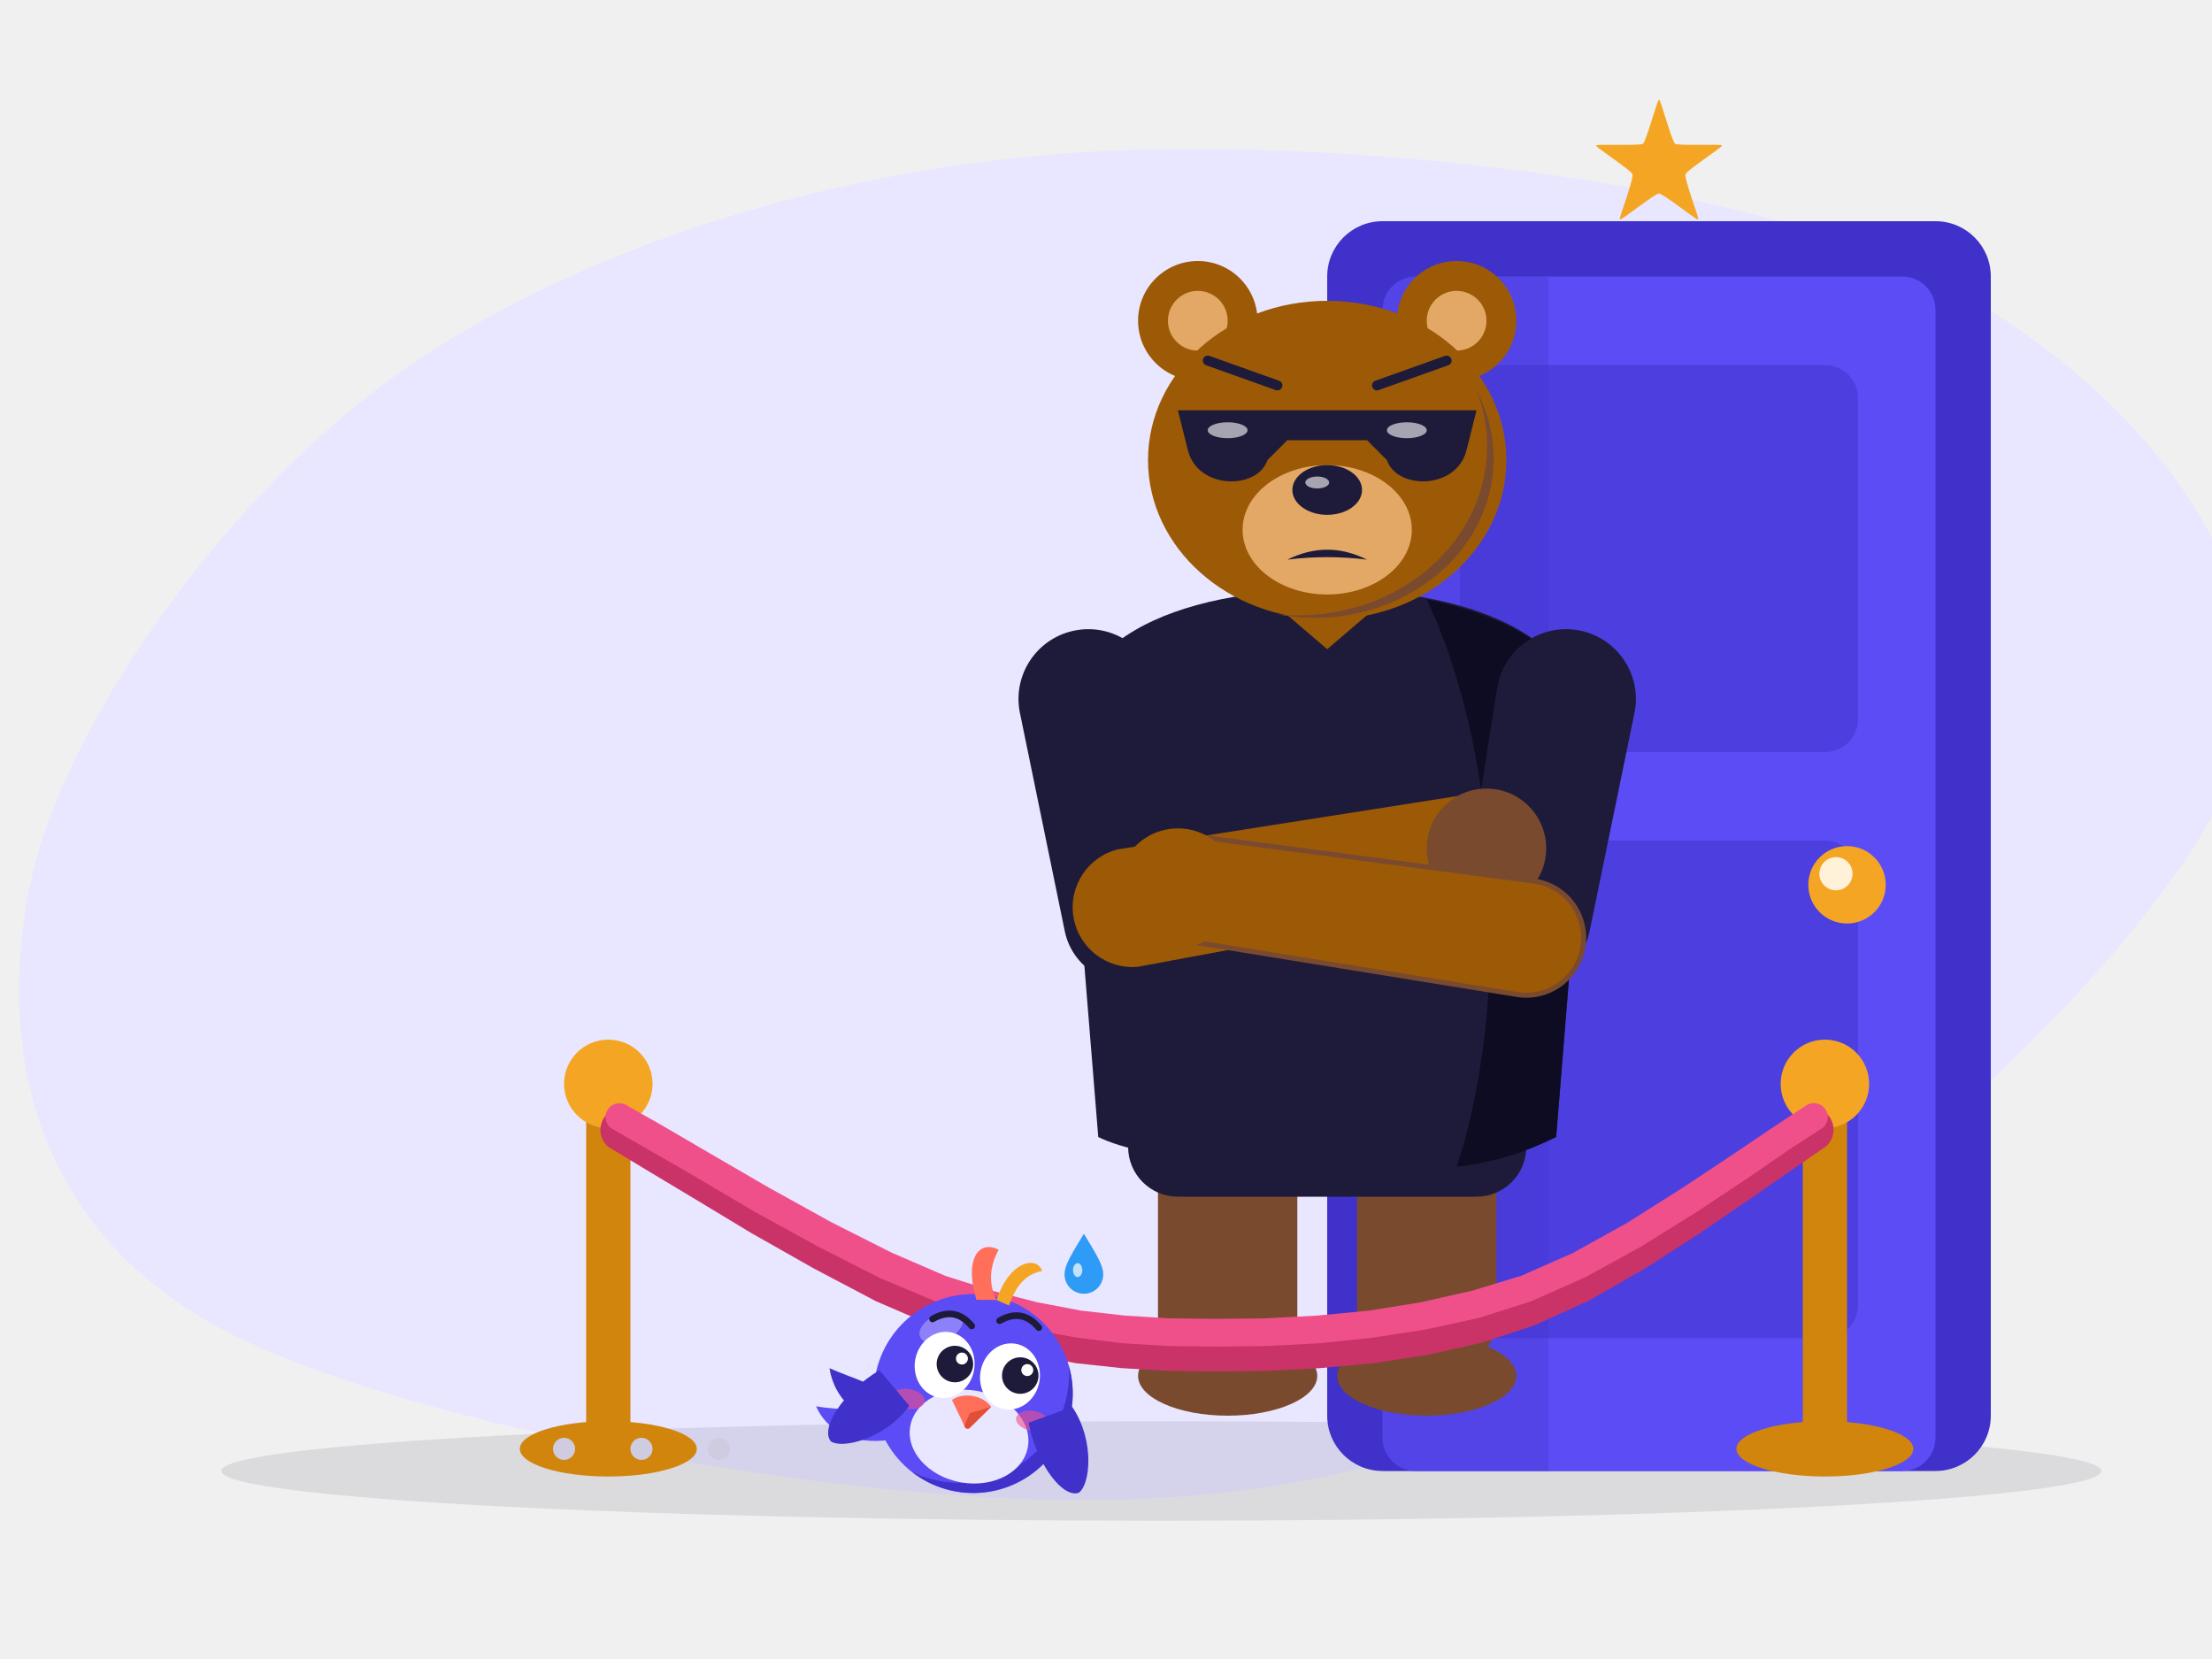
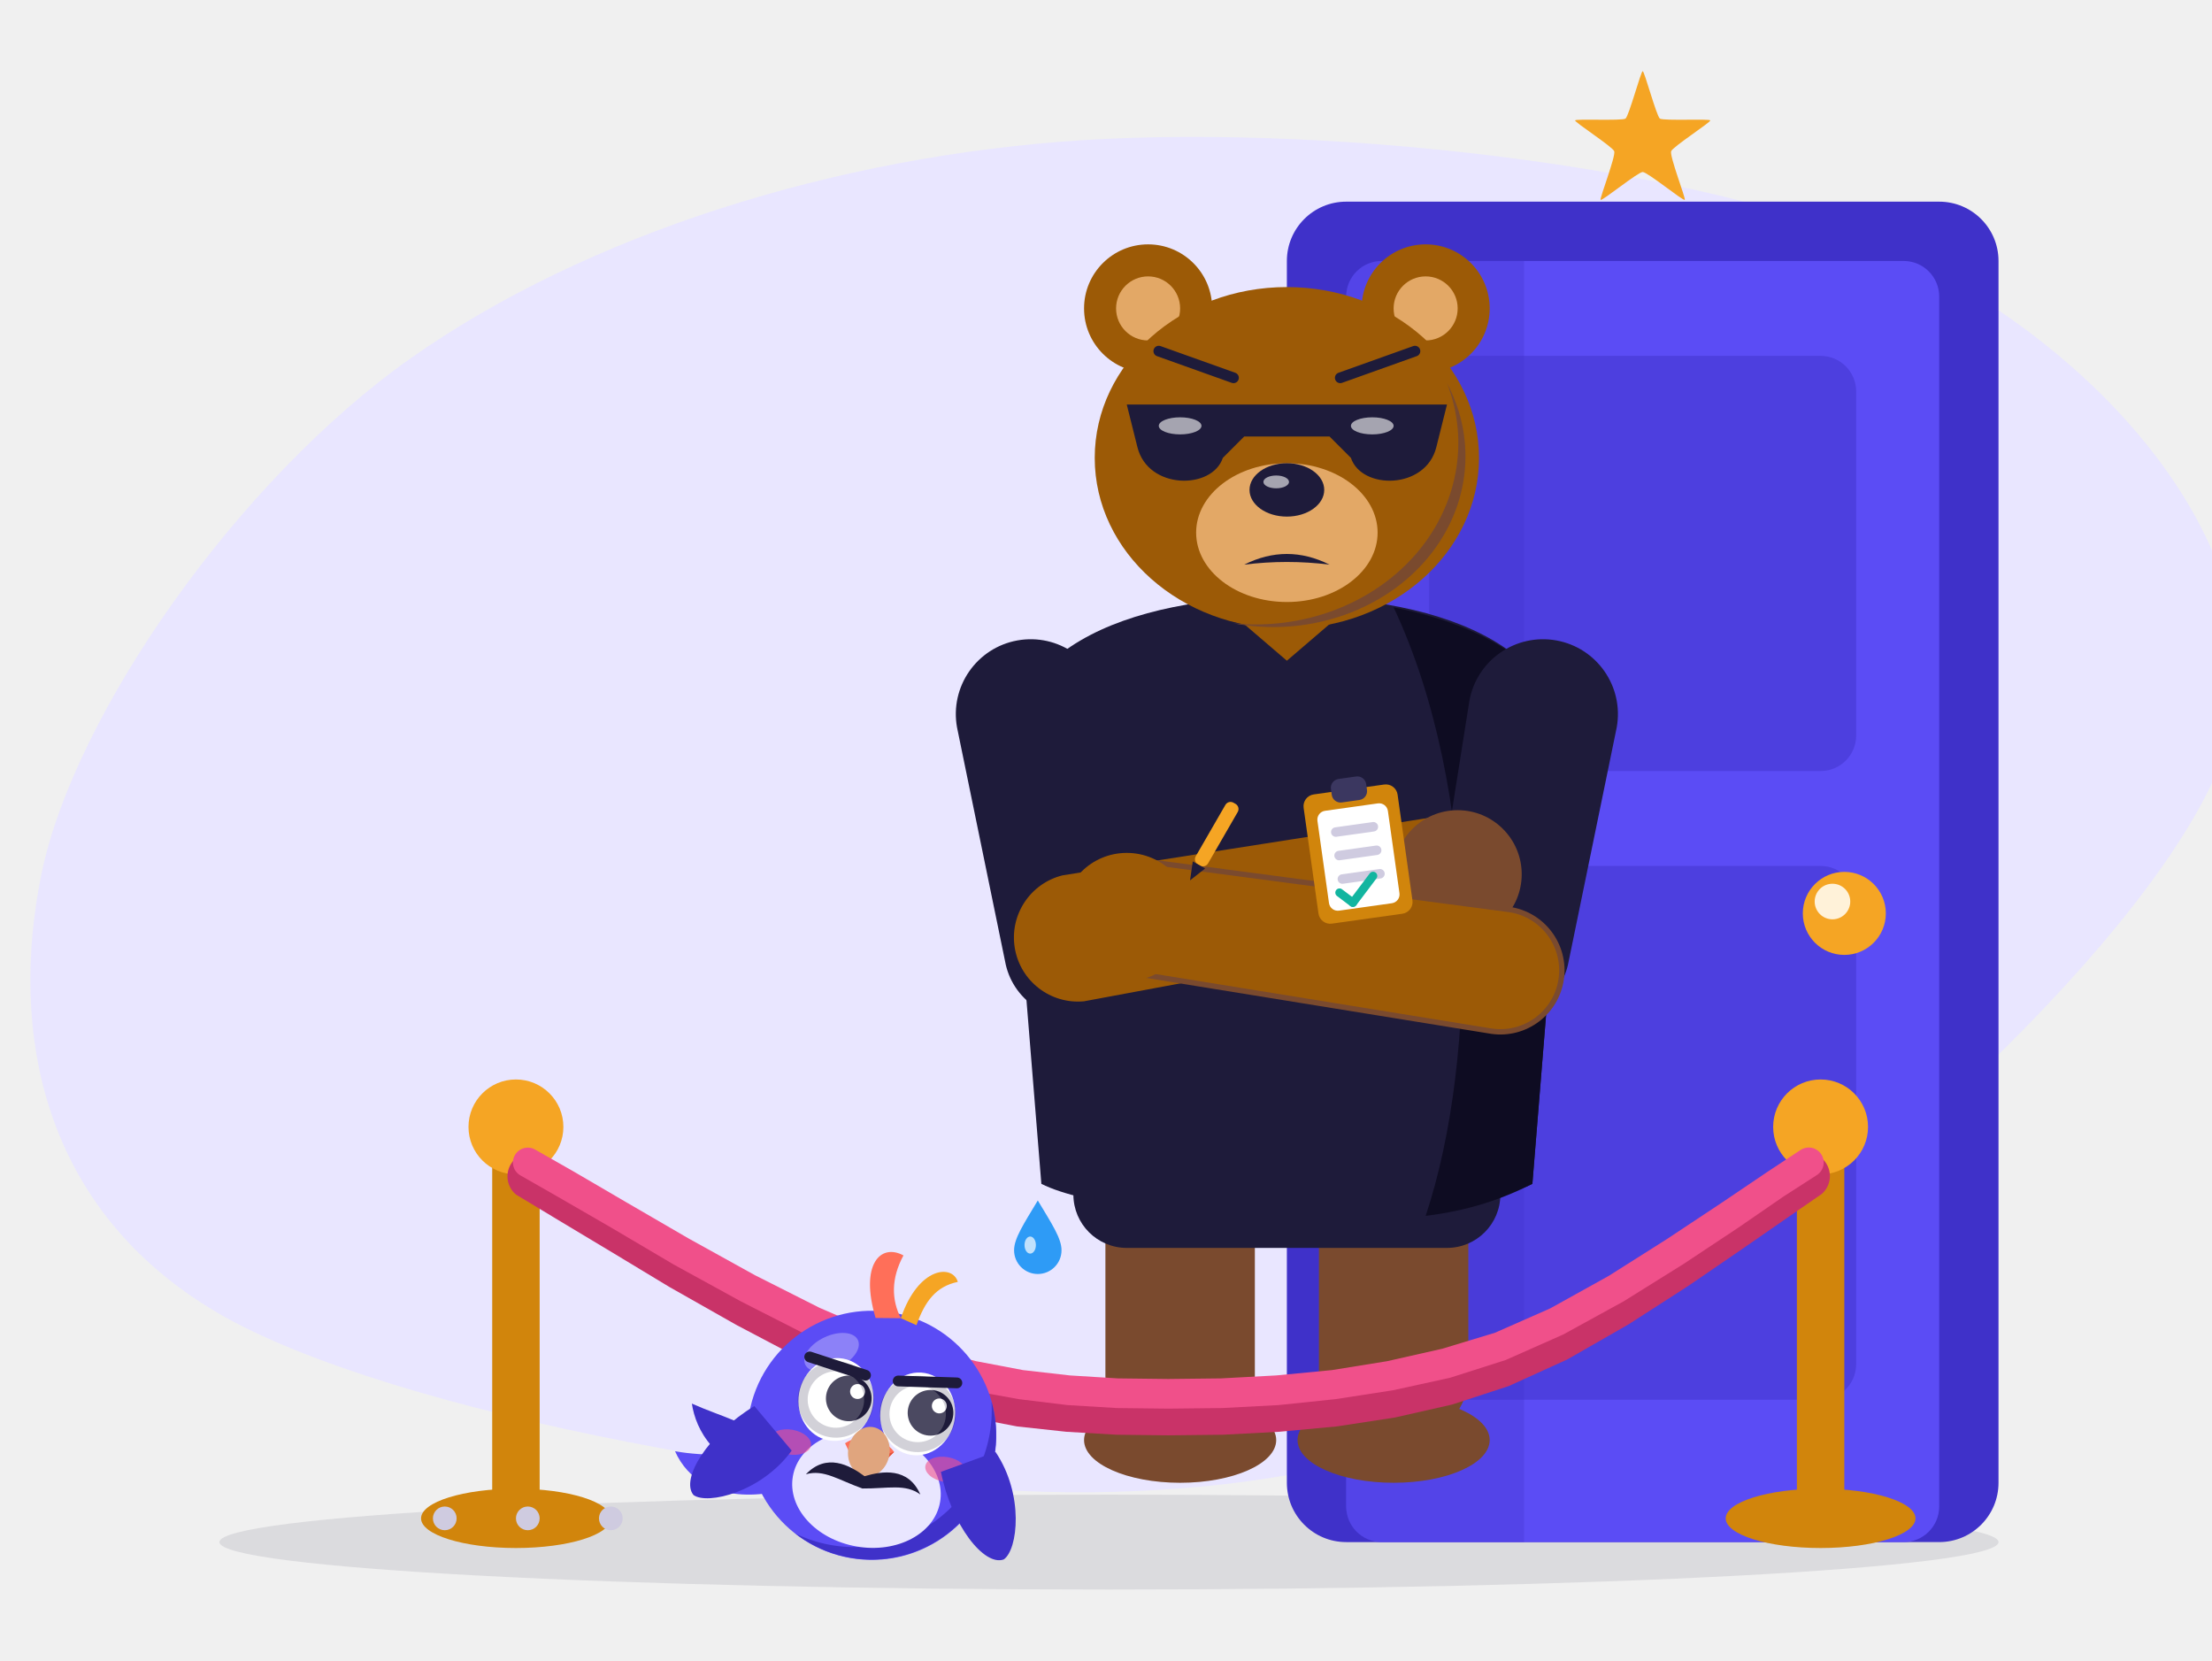
- <svg xmlns="http://www.w3.org/2000/svg" viewBox="0 0 400 300">
-   <path d="M406.1 132.3C399.6 163.4 344.2 213.1 309.4 236.3C274.6 259.4 242.7 270.9 197.3 271.3C152 271.7 69.5 257.5 37.5 238.9C5.5 220.3 -0.5 188.5 5.5 159.8C11.4 131.1 41.3 88.8 73.1 66.8C104.9 44.7 150.4 30.3 196.3 27.5C242.2 24.7 313.7 32.4 348.7 49.9C383.6 67.3 412.6 101.3 406.1 132.3Z" fill="#E9E6FF" />
-   <ellipse cx="210" cy="266" rx="170" ry="9" fill="#1E1B3A" opacity="0.1" />
+ <svg xmlns="http://www.w3.org/2000/svg" viewBox="23 6 373 280">
+   <path d="M399.7 127.6C393.6 156.6 342.6 203.1 310.5 224.8C278.4 246.5 248.9 257.1 207.1 257.6C165.2 258 89.1 244.6 59.6 227.3C30.1 209.9 24.5 180.1 30 153.3C35.5 126.5 63.1 86.9 92.4 66.3C121.7 45.7 163.7 32.2 206.1 29.6C248.5 27 314.4 34.2 346.7 50.5C378.9 66.8 405.7 98.5 399.7 127.6Z" fill="#E9E6FF" />
+   <ellipse cx="210" cy="266" rx="150" ry="8" fill="#1E1B3A" opacity="0.1" />
  <rect x="240" y="40" width="120" height="226" rx="10" fill="#3F31C9" />
  <rect x="250" y="50" width="100" height="216" rx="6" fill="#5B4CF5" />
  <rect x="250" y="50" width="30" height="216" fill="#3F31C9" opacity="0.3" />
  <rect x="264" y="66" width="72" height="70" rx="6" fill="#3F31C9" opacity="0.5" />
  <rect x="264" y="152" width="72" height="90" rx="6" fill="#3F31C9" opacity="0.5" />
  <circle cx="334" cy="160" r="7" fill="#F5A524" />
  <circle cx="332" cy="158" r="3" fill="#FFF2D9" />
  <path d="M300 18C300.3 18 302.3 25.5 302.9 26C303.6 26.4 311.3 26 311.4 26.3C311.5 26.6 305 30.8 304.8 31.5C304.5 32.3 307.3 39.5 307.1 39.7C306.8 39.9 300.8 35 300 35C299.2 35 293.2 39.9 292.9 39.7C292.7 39.5 295.5 32.3 295.2 31.5C295 30.8 288.5 26.6 288.6 26.3C288.7 26 296.4 26.4 297.1 26C297.7 25.5 299.7 18 300 18Z" fill="#F5A524" />
  <g transform="translate(240 166) scale(0.9)">
    <rect x="-34" y="40" width="28" height="52" rx="12" fill="#7A4A2E" />
    <rect x="6" y="40" width="28" height="52" rx="12" fill="#7A4A2E" />
    <ellipse cx="-20" cy="92" rx="18" ry="8" fill="#7A4A2E" />
    <ellipse cx="20" cy="92" rx="18" ry="8" fill="#7A4A2E" />
    <rect x="-40" y="30" width="80" height="26" rx="10" fill="#1E1B3A" />
    <path d="M-52-30C-56-56-30-66 0-66C30-66 56-56 52-30L46 44C30 52-30 52-46 44Z" fill="#1E1B3A" />
    <path d="M20-64C40-60 56-50 52-30L46 44C40 47 34 49 26 50C36 20 36-30 20-64Z" fill="#0E0C22" />
    <path d="M-14-66L14-66 0-54Z" fill="#9C5A06" />
    <path d="M-61.8 -41.5L-52.8 2.3A13 13 0 0 0 -27.2 -2.3L-34.2 -46.5A14 14 0 0 0 -61.8 -41.5Z" fill="#1E1B3A" />
    <path d="M34.2 -46.5L27.2 -2.3A13 13 0 0 0 52.8 2.3L61.8 -41.5A14 14 0 0 0 34.2 -46.5Z" fill="#1E1B3A" />
    <path d="M-38 9.8L31.9 -3.2A11 11 0 0 0 28.1 -24.8L-42 -13.8A12 12 0 0 0 -38 9.8Z" fill="#9C5A06" />
    <circle cx="32" cy="-14" r="12" fill="#7A4A2E" />
    <path d="M41.7 -7.9L-26.4 -16.9A11 11 0 0 0 -29.6 4.9L38.3 15.9A12 12 0 0 0 41.7 -7.9Z" fill="#7A4A2E" />
    <path d="M41.6 -6.9L-26.5 -15.9A10 10 0 0 0 -29.5 3.9L38.4 14.9A11 11 0 0 0 41.6 -6.9Z" fill="#9C5A06" />
    <circle cx="-30" cy="-6" r="12" fill="#9C5A06" />
    <g transform="translate(0 -92)">
      <circle cx="-26" cy="-28" r="12" fill="#9C5A06" />
      <circle cx="26" cy="-28" r="12" fill="#9C5A06" />
      <circle cx="-26" cy="-28" r="6" fill="#E3A866" />
      <circle cx="26" cy="-28" r="6" fill="#E3A866" />
      <ellipse cx="0" cy="0" rx="36" ry="32" fill="#9C5A06" />
      <path d="M30-14A36 32 0 0 1-10 31A38 34 0 0 0 30-14Z" fill="#7A4A2E" />
      <ellipse cx="0" cy="14" rx="17" ry="13" fill="#E3A866" />
      <ellipse cx="0" cy="6" rx="7" ry="5" fill="#1E1B3A" />
      <ellipse cx="-2" cy="4.5" rx="2.4" ry="1.2" fill="#FFFFFF" opacity="0.6" />
      <path d="M-8 20Q0 16 8 20Q0 19-8 20Z" fill="#1E1B3A" />
      <path d="M-30-10L30-10 28-2C26 6 14 6 12 0L8-4-8-4-12 0C-14 6-26 6-28-2Z" fill="#1E1B3A" />
      <ellipse cx="-20" cy="-6" rx="4" ry="1.6" fill="#FFFFFF" opacity="0.6" />
      <ellipse cx="16" cy="-6" rx="4" ry="1.6" fill="#FFFFFF" opacity="0.6" />
      <path d="M-24 -20 L-10 -15" fill="none" stroke="#1E1B3A" stroke-width="2" stroke-linecap="round" stroke-linejoin="round" />
      <path d="M24 -20 L10 -15" fill="none" stroke="#1E1B3A" stroke-width="2" stroke-linecap="round" stroke-linejoin="round" />
    </g>
  </g>
+   <g transform="translate(252 150) rotate(-8)">
+     <rect x="-8" y="-11" width="16" height="22" rx="2" fill="#D1850C" />
+     <rect x="-6" y="-8" width="12" height="17" rx="1.5" fill="#FFFFFF" />
+     <rect x="-3" y="-13" width="6" height="4" rx="1.5" fill="#3B3760" />
+     <rect x="-4" y="-5" width="8" height="1.6" rx="0.8" fill="#CFCBE0" />
+     <rect x="-4" y="-1" width="8" height="1.6" rx="0.8" fill="#CFCBE0" />
+     <rect x="-4" y="3" width="8" height="1.6" rx="0.8" fill="#CFCBE0" />
+     <path d="M-4.5 6.5L-2.5 8.5A0.7 0.7 0 0 0 -1.5 7.5L-3.5 5.5A0.7 0.7 0 0 0 -4.5 6.5Z" fill="#12B5A0" />
+     <path d="M-1.5 8.5L2.5 4.5A0.7 0.7 0 0 0 1.5 3.5L-2.5 7.5A0.7 0.7 0 0 0 -1.5 8.5Z" fill="#12B5A0" />
+   </g>
+   <g transform="translate(226 150) rotate(30)">
+     <rect x="-1" y="-10" width="2.4" height="12" rx="1" fill="#F5A524" />
+     <path d="M-1 2L1.4 2 0.2 5Z" fill="#1E1B3A" />
+   </g>
  <rect x="106" y="198" width="8" height="64" rx="4" fill="#D1850C" />
  <circle cx="110" cy="196" r="8" fill="#F5A524" />
  <ellipse cx="110" cy="262" rx="16" ry="5" fill="#D1850C" />
  <rect x="326" y="198" width="8" height="64" rx="4" fill="#D1850C" />
  <circle cx="330" cy="196" r="8" fill="#F5A524" />
  <ellipse cx="330" cy="262" rx="16" ry="5" fill="#D1850C" />
  <path d="M110 207.4 116.3 211.2 125.3 216.6 135.9 223 147.2 229.4 158.4 235.3 168.6 239.7 177.6 242.7 186.2 244.9 194.5 246.5 202.8 247.4 211.3 247.9 220 248 229.2 247.9 238.7 247.4 248.4 246.5 258.2 245 267.9 242.8 277.4 239.7 287.3 235.2 297.6 229.3 307.7 222.8 316.9 216.5 324.7 211.1 330.2 207.3A4 4 0 0 0 325.8 200.7L325.8 200.7 320.1 204.5 312.4 209.9 303.3 216.2 293.5 222.5 283.7 228.1 274.6 232.3 265.8 235 256.7 237.1 247.4 238.5 238.1 239.4 228.9 239.9 220 240 211.6 239.9 203.5 239.4 195.7 238.5 187.9 237.1 179.9 235.1 171.4 232.3 161.9 228.1 151 222.4 139.9 216 129.4 209.8 120.5 204.3 114 200.6A4 4 0 0 0 110 207.4Z" fill="#C93368" />
  <path d="M110.8 204.2 117.1 207.8 126.1 213 136.6 219.2 147.9 225.4 159.1 231.1 169.1 235.3 178 238.2 186.5 240.4 194.8 241.9 203 242.9 211.3 243.4 220 243.5 229.1 243.4 238.6 242.9 248.2 241.9 257.9 240.4 267.5 238.3 276.9 235.3 286.6 231 296.8 225.4 306.9 219.1 316.1 213 323.8 207.7 329.4 204.1A2.5 2.5 0 0 0 326.6 199.9L326.6 199.9 321 203.6 313.3 208.8 304.1 214.9 294.3 221.1 284.4 226.6 275.1 230.7 266.2 233.4 256.9 235.5 247.6 237 238.2 237.9 228.9 238.4 220 238.5 211.5 238.4 203.4 237.9 195.5 237 187.6 235.5 179.4 233.4 170.9 230.7 161.2 226.5 150.3 221 139.1 214.8 128.6 208.7 119.7 203.5 113.2 199.8A2.5 2.5 0 0 0 110.8 204.2Z" fill="#F0508A" />
-   <g transform="translate(176 252) rotate(10) scale(0.6)">
+   <g transform="translate(170 248) rotate(10) scale(0.7)">
    <path d="M-22 14C-36 14-42 6-44 0C-36 2-30 2-24 6Z" fill="#3F31C9" />
    <path d="M-22 18C-34 22-42 18-46 12C-38 12-32 10-24 10Z" fill="#5B4CF5" />
    <circle cx="0" cy="0" r="30" fill="#5B4CF5" />
    <path d="M27 -13A30 30 0 0 1-14 26.5A33 33 0 0 0 27-13Z" fill="#3F31C9" />
    <ellipse cx="1" cy="13" rx="18" ry="14" fill="#E9E6FF" />
    <ellipse cx="-13" cy="-18" rx="7" ry="4" fill="#FFFFFF" opacity="0.3" transform="rotate(-35 -13 -18)" />
    <path d="M-4-28C-10-40-6-46 0-44C-2-38-1-33 2-29Z" fill="#FF6F59" />
    <path d="M2-29C4-42 12-44 14-40C9-38 7-34 6-28Z" fill="#F5A524" />
    <ellipse cx="-10" cy="-7" rx="9" ry="10" fill="#FFFFFF" />
    <circle cx="-7" cy="-7.8" r="5.5" fill="#1E1B3A" />
    <circle cx="-5.2" cy="-9.8" r="1.8" fill="#FFFFFF" />
    <ellipse cx="10" cy="-7" rx="9" ry="10" fill="#FFFFFF" />
    <circle cx="13" cy="-7.8" r="5.5" fill="#1E1B3A" />
    <circle cx="14.8" cy="-9.8" r="1.8" fill="#FFFFFF" />
-     <path d="M-16 -20Q-10 -25 -4 -20" fill="none" stroke="#1E1B3A" stroke-width="2" stroke-linecap="round" stroke-linejoin="round" />
-     <path d="M4 -23Q10 -28 16 -23" fill="none" stroke="#1E1B3A" stroke-width="2" stroke-linecap="round" stroke-linejoin="round" />
    <ellipse cx="-19" cy="5" rx="5" ry="3" fill="#F0508A" opacity="0.6" />
    <ellipse cx="19" cy="5" rx="5" ry="3" fill="#F0508A" opacity="0.6" />
    <path d="M-6 3C-3 0 3 0 6 3L1 10C0.5 11-0.5 11-1 10Z" fill="#FF6F59" />
    <path d="M0 6L6 3L1 10C0.5 11-0.5 11-1 10Z" fill="#E14E38" />
    <g transform="translate(-25 4) rotate(130)">
      <path d="M-2-7C10-10 22-4 23 0C23 5 11 9-2 7Z" fill="#3F31C9" />
    </g>
    <g transform="translate(25 4) rotate(60)">
      <path d="M-2-7C10-10 22-4 23 0C23 5 11 9-2 7Z" fill="#3F31C9" />
    </g>
+     <g transform="translate(0 0)">
+       <circle cx="-10" cy="-7" r="8" fill="#FFFFFF" opacity=".2" stroke="#1E1B3A" stroke-width="2.4" />
+       <circle cx="10" cy="-7" r="8" fill="#FFFFFF" opacity=".2" stroke="#1E1B3A" stroke-width="2.4" />
+       <path d="M-18-16L-4-14" fill="none" stroke="#1E1B3A" stroke-width="2.6" stroke-linecap="round" stroke-linejoin="round" />
+       <path d="M4-14L18-16" fill="none" stroke="#1E1B3A" stroke-width="2.6" stroke-linecap="round" stroke-linejoin="round" />
+       <ellipse cx="0" cy="4" rx="5" ry="6" fill="#E0A57E" />
+       <path d="M-14 12C-10 6-4 8 0 10C4 8 10 6 14 12C10 10 6 12 0 13C-6 12-10 10-14 12Z" fill="#1E1B3A" />
+     </g>
  </g>
-   <circle cx="130" cy="262" r="2" fill="#CFCBE0" />
-   <circle cx="116" cy="262" r="2" fill="#CFCBE0" />
-   <circle cx="102" cy="262" r="2" fill="#CFCBE0" />
-   <g transform="translate(196 228) scale(0.7)">
+   <circle cx="126" cy="262" r="2" fill="#CFCBE0" />
+   <circle cx="112" cy="262" r="2" fill="#CFCBE0" />
+   <circle cx="98" cy="262" r="2" fill="#CFCBE0" />
+   <g transform="translate(198 214) scale(0.8)">
    <path d="M0-7C3-2 5 1 5 3.5A5 5 0 0 1-5 3.5C-5 1-3-2 0-7Z" fill="#2E9BF6" />
    <ellipse cx="-1.6" cy="2.4" rx="1.2" ry="1.8" fill="#FFFFFF" opacity="0.7" />
  </g>
</svg>
